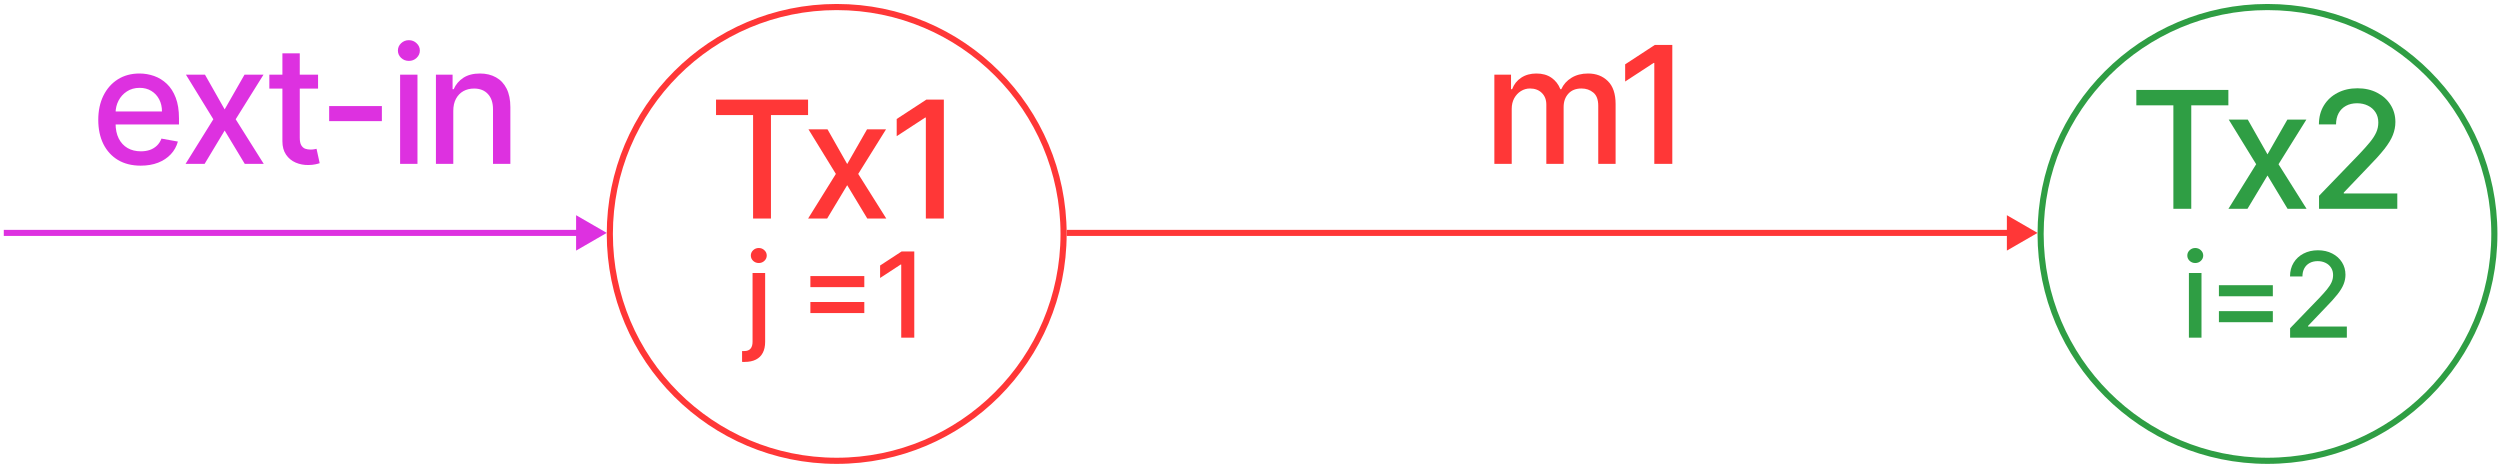
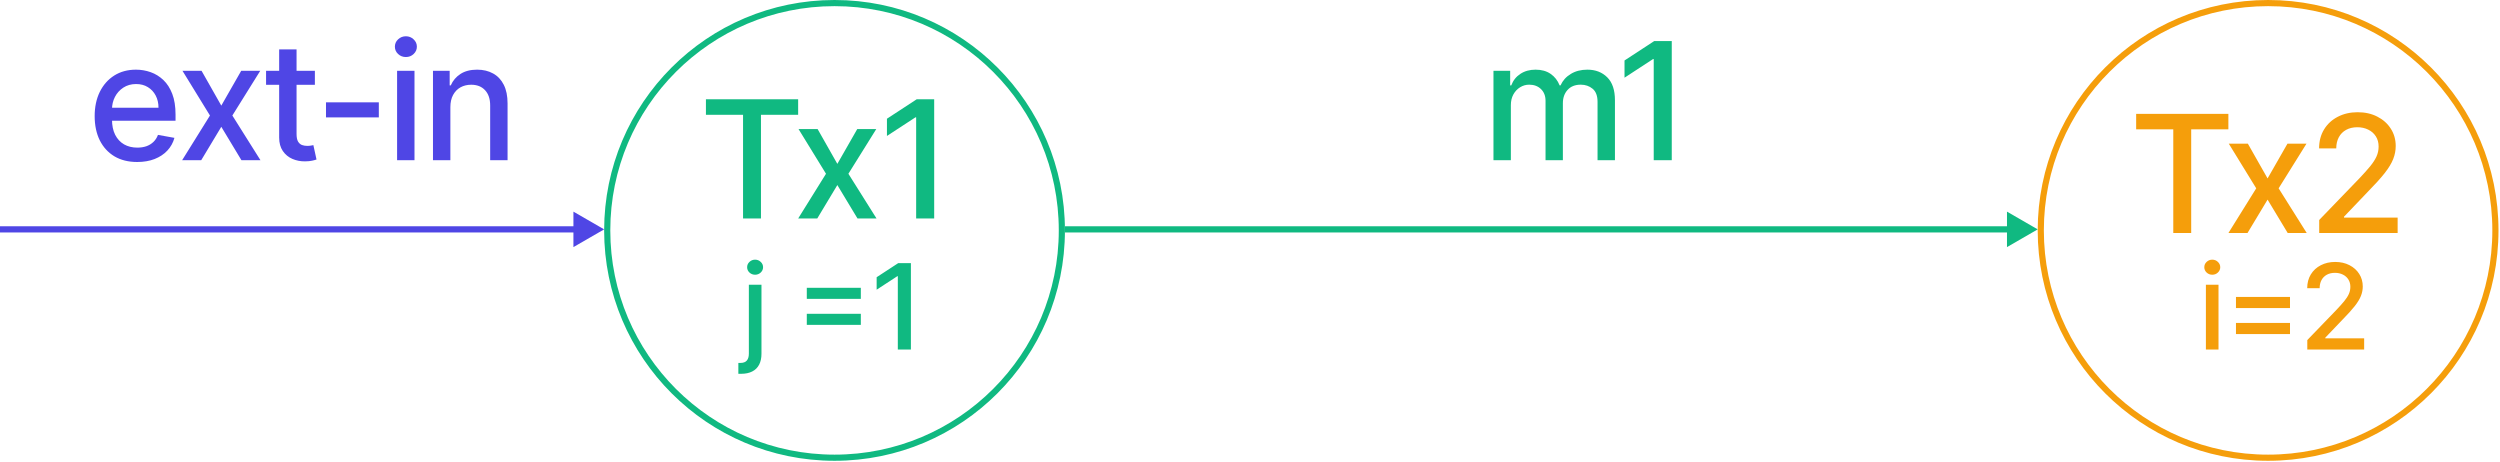
- <svg xmlns="http://www.w3.org/2000/svg" width="516" height="96" viewBox="0 0 516 96" fill="none">
-   <circle cx="172.695" cy="48.281" r="46.828" stroke="#FF3737" stroke-width="1.266" />
-   <circle cx="468.008" cy="48.281" r="46.828" stroke="#2F9E44" stroke-width="1.266" />
-   <path d="M125.234 48.07L118.906 44.417V51.724L125.234 48.07ZM0.781 48.07V48.703H119.539V48.07V47.438H0.781V48.07Z" fill="#DD31E0" />
-   <path d="M420.547 48.07L414.219 44.417V51.724L420.547 48.07ZM220.156 48.07V48.703L414.852 48.703V48.07V47.438L220.156 47.438V48.07Z" fill="#FF3737" />
-   <path d="M147.789 23.744V20.556H166.785V23.744H159.126V45.102H155.435V23.744H147.789ZM170.797 26.692L174.86 33.86L178.959 26.692H182.878L177.137 35.897L182.926 45.102H179.007L174.86 38.222L170.725 45.102H166.794L172.523 35.897L166.866 26.692H170.797ZM194.81 20.556V45.102H191.094V24.271H190.95L185.078 28.107V24.559L191.202 20.556H194.81Z" fill="#FF3737" />
-   <path d="M155.328 56.349H157.926V70.564C157.926 71.456 157.763 72.209 157.439 72.823C157.12 73.438 156.645 73.904 156.014 74.222C155.388 74.541 154.615 74.7 153.694 74.7C153.601 74.7 153.514 74.7 153.433 74.7C153.346 74.7 153.257 74.697 153.164 74.692V72.459C153.245 72.459 153.317 72.459 153.381 72.459C153.439 72.459 153.506 72.459 153.581 72.459C154.195 72.459 154.638 72.293 154.91 71.963C155.189 71.639 155.328 71.167 155.328 70.547V56.349ZM156.614 54.289C156.162 54.289 155.774 54.139 155.449 53.837C155.131 53.531 154.971 53.166 154.971 52.743C154.971 52.314 155.131 51.949 155.449 51.648C155.774 51.341 156.162 51.187 156.614 51.187C157.065 51.187 157.451 51.341 157.769 51.648C158.094 51.949 158.256 52.314 158.256 52.743C158.256 53.166 158.094 53.531 157.769 53.837C157.451 54.139 157.065 54.289 156.614 54.289ZM167.262 59.26V56.983H178.393V59.26H167.262ZM167.262 64.612V62.336H178.393V64.612H167.262ZM188.708 51.9V69.695H186.014V54.593H185.91L181.652 57.374V54.802L186.092 51.9H188.708Z" fill="#FF3737" />
-   <path d="M451.79 69.695V56.349H454.388V69.695H451.79ZM453.102 54.289C452.651 54.289 452.262 54.139 451.938 53.837C451.619 53.531 451.46 53.166 451.46 52.743C451.46 52.314 451.619 51.949 451.938 51.648C452.262 51.341 452.651 51.187 453.102 51.187C453.554 51.187 453.939 51.341 454.258 51.648C454.582 51.949 454.745 52.314 454.745 52.743C454.745 53.166 454.582 53.531 454.258 53.837C453.939 54.139 453.554 54.289 453.102 54.289ZM457.984 61.154V58.869H469.115V61.154H457.984ZM457.984 66.506V64.221H469.115V66.506H457.984ZM472.677 69.695V67.749L478.699 61.51C479.342 60.832 479.872 60.239 480.289 59.729C480.712 59.213 481.028 58.724 481.236 58.26C481.445 57.797 481.549 57.304 481.549 56.783C481.549 56.192 481.41 55.682 481.132 55.254C480.854 54.819 480.474 54.486 479.994 54.255C479.513 54.017 478.971 53.898 478.369 53.898C477.732 53.898 477.175 54.029 476.7 54.289C476.225 54.55 475.86 54.918 475.606 55.393C475.351 55.868 475.223 56.424 475.223 57.061H472.66C472.66 55.978 472.909 55.031 473.407 54.22C473.905 53.409 474.589 52.78 475.458 52.334C476.327 51.883 477.314 51.657 478.421 51.657C479.539 51.657 480.524 51.88 481.375 52.326C482.233 52.766 482.902 53.368 483.382 54.133C483.863 54.892 484.104 55.749 484.104 56.705C484.104 57.365 483.979 58.011 483.73 58.643C483.487 59.274 483.061 59.978 482.453 60.754C481.844 61.525 480.999 62.46 479.915 63.561L476.379 67.262V67.393H484.39V69.695H472.677Z" fill="#2F9E44" />
-   <path d="M29.044 34.192C27.23 34.192 25.668 33.804 24.358 33.029C23.056 32.246 22.049 31.148 21.338 29.733C20.635 28.311 20.283 26.645 20.283 24.736C20.283 22.85 20.635 21.188 21.338 19.75C22.049 18.312 23.04 17.189 24.31 16.382C25.588 15.575 27.083 15.171 28.793 15.171C29.831 15.171 30.838 15.343 31.813 15.687C32.788 16.03 33.662 16.57 34.438 17.305C35.212 18.04 35.824 18.995 36.271 20.169C36.719 21.336 36.942 22.754 36.942 24.424V25.694H22.309V23.01H33.431C33.431 22.067 33.239 21.232 32.855 20.505C32.472 19.77 31.933 19.191 31.237 18.767C30.55 18.344 29.743 18.132 28.817 18.132C27.81 18.132 26.931 18.38 26.18 18.875C25.437 19.362 24.861 20.002 24.454 20.793C24.054 21.576 23.855 22.427 23.855 23.345V25.443C23.855 26.673 24.07 27.72 24.502 28.583C24.941 29.446 25.552 30.105 26.335 30.56C27.119 31.008 28.033 31.232 29.08 31.232C29.759 31.232 30.378 31.136 30.938 30.944C31.497 30.744 31.98 30.448 32.388 30.057C32.795 29.666 33.107 29.182 33.323 28.607L36.715 29.218C36.443 30.217 35.956 31.092 35.252 31.843C34.557 32.586 33.682 33.165 32.628 33.581C31.581 33.988 30.387 34.192 29.044 34.192ZM42.306 15.411L46.369 22.578L50.468 15.411H54.387L48.646 24.616L54.435 33.82H50.516L46.369 26.941L42.234 33.82H38.303L44.032 24.616L38.375 15.411H42.306ZM65.647 15.411V18.288H55.592V15.411H65.647ZM58.288 11.001H61.872V28.415C61.872 29.11 61.976 29.634 62.183 29.985C62.391 30.329 62.659 30.564 62.986 30.692C63.322 30.812 63.685 30.872 64.077 30.872C64.365 30.872 64.616 30.852 64.832 30.812C65.048 30.772 65.216 30.74 65.335 30.716L65.983 33.676C65.775 33.756 65.479 33.836 65.096 33.916C64.712 34.004 64.233 34.052 63.658 34.06C62.715 34.076 61.836 33.908 61.021 33.557C60.206 33.205 59.547 32.662 59.043 31.927C58.54 31.192 58.288 30.269 58.288 29.158V11.001ZM78.819 21.895V24.999H67.936V21.895H78.819ZM82.582 33.82V15.411H86.166V33.82H82.582ZM84.392 12.571C83.769 12.571 83.234 12.363 82.786 11.947C82.347 11.524 82.127 11.021 82.127 10.437C82.127 9.846 82.347 9.343 82.786 8.927C83.234 8.504 83.769 8.292 84.392 8.292C85.016 8.292 85.547 8.504 85.986 8.927C86.434 9.343 86.657 9.846 86.657 10.437C86.657 11.021 86.434 11.524 85.986 11.947C85.547 12.363 85.016 12.571 84.392 12.571ZM93.558 22.89V33.82H89.975V15.411H93.414V18.407H93.642C94.066 17.433 94.729 16.65 95.632 16.058C96.542 15.467 97.689 15.171 99.071 15.171C100.326 15.171 101.424 15.435 102.367 15.963C103.31 16.482 104.041 17.257 104.56 18.288C105.08 19.318 105.339 20.593 105.339 22.111V33.82H101.756V22.542C101.756 21.208 101.408 20.165 100.713 19.414C100.018 18.655 99.063 18.276 97.849 18.276C97.018 18.276 96.279 18.455 95.632 18.815C94.992 19.174 94.485 19.702 94.109 20.397C93.742 21.084 93.558 21.915 93.558 22.89Z" fill="#DD31E0" />
-   <path d="M308.435 33.82V15.411H311.875V18.407H312.103C312.486 17.393 313.113 16.602 313.984 16.034C314.855 15.459 315.898 15.171 317.112 15.171C318.343 15.171 319.374 15.459 320.205 16.034C321.044 16.61 321.663 17.401 322.062 18.407H322.254C322.694 17.425 323.393 16.642 324.351 16.058C325.31 15.467 326.453 15.171 327.779 15.171C329.449 15.171 330.811 15.695 331.866 16.742C332.929 17.788 333.46 19.366 333.46 21.476V33.82H329.877V21.811C329.877 20.565 329.537 19.662 328.858 19.103C328.179 18.543 327.368 18.264 326.425 18.264C325.258 18.264 324.351 18.623 323.704 19.342C323.057 20.053 322.733 20.968 322.733 22.087V33.82H319.162V21.584C319.162 20.585 318.85 19.782 318.227 19.174C317.604 18.567 316.793 18.264 315.794 18.264C315.115 18.264 314.488 18.443 313.912 18.803C313.345 19.155 312.886 19.646 312.534 20.277C312.191 20.908 312.019 21.64 312.019 22.47V33.82H308.435ZM345.164 9.275V33.82H341.448V12.99H341.305L335.432 16.826V13.278L341.556 9.275H345.164Z" fill="#FF3737" />
-   <path d="M440.939 21.744V18.556H459.935V21.744H452.277V43.102H448.585V21.744H440.939ZM463.948 24.692L468.011 31.86L472.109 24.692H476.029L470.288 33.897L476.076 43.102H472.157L468.011 36.222L463.876 43.102H459.945L465.673 33.897L460.016 24.692H463.948ZM478.648 43.102V40.417L486.953 31.812C487.84 30.877 488.571 30.058 489.146 29.355C489.73 28.644 490.165 27.968 490.453 27.329C490.74 26.69 490.884 26.011 490.884 25.292C490.884 24.477 490.693 23.774 490.309 23.182C489.925 22.583 489.402 22.124 488.739 21.804C488.076 21.477 487.329 21.313 486.498 21.313C485.619 21.313 484.852 21.492 484.197 21.852C483.541 22.212 483.038 22.719 482.686 23.374C482.335 24.029 482.159 24.796 482.159 25.675H478.624C478.624 24.181 478.967 22.875 479.654 21.756C480.341 20.637 481.284 19.771 482.483 19.155C483.681 18.532 485.044 18.221 486.57 18.221C488.112 18.221 489.47 18.528 490.645 19.143C491.827 19.751 492.75 20.582 493.413 21.636C494.076 22.683 494.408 23.866 494.408 25.184C494.408 26.095 494.236 26.986 493.893 27.857C493.557 28.727 492.97 29.698 492.131 30.769C491.292 31.832 490.125 33.122 488.631 34.64L483.753 39.746V39.925H494.803V43.102H478.648Z" fill="#2F9E44" />
+ <svg xmlns="http://www.w3.org/2000/svg" width="515" height="95" viewBox="0 0 515 95" fill="none">
+   <circle cx="171.914" cy="47.461" r="46.828" stroke="#10B981" stroke-width="1.266" />
+   <circle cx="467.227" cy="47.461" r="46.828" stroke="#F59E0B" stroke-width="1.266" />
+   <path d="M124.453 47.25L118.125 43.596V50.904L124.453 47.25ZM0 47.25V47.883H118.758V47.25V46.617H0V47.25Z" fill="#4F46E5" />
+   <path d="M419.766 47.25L413.438 43.596V50.904L419.766 47.25ZM219.375 47.25V47.883L414.07 47.883V47.25V46.617L219.375 46.617V47.25Z" fill="#10B981" />
+   <path d="M154.265 58.653H156.863V72.869C156.863 73.761 156.701 74.514 156.377 75.128C156.058 75.742 155.583 76.209 154.951 76.527C154.326 76.846 153.553 77.005 152.631 77.005C152.539 77.005 152.452 77.005 152.371 77.005C152.284 77.005 152.194 77.002 152.101 76.996V74.763C152.183 74.763 152.255 74.763 152.319 74.763C152.377 74.763 152.443 74.763 152.519 74.763C153.133 74.763 153.576 74.598 153.848 74.268C154.126 73.944 154.265 73.471 154.265 72.852V58.653ZM155.551 56.594C155.099 56.594 154.711 56.444 154.387 56.142C154.068 55.835 153.909 55.47 153.909 55.047C153.909 54.619 154.068 54.254 154.387 53.953C154.711 53.645 155.099 53.492 155.551 53.492C156.003 53.492 156.388 53.645 156.707 53.953C157.031 54.254 157.193 54.619 157.193 55.047C157.193 55.47 157.031 55.835 156.707 56.142C156.388 56.444 156.003 56.594 155.551 56.594ZM166.2 61.564V59.288H177.331V61.564H166.2ZM166.2 66.917V64.64H177.331V66.917H166.2ZM187.645 54.205V72H184.951V56.898H184.847L180.589 59.679V57.107L185.03 54.205H187.645Z" fill="#10B981" />
+   <path d="M454.415 72V58.653H457.013V72H454.415ZM455.727 56.594C455.276 56.594 454.887 56.444 454.563 56.142C454.244 55.835 454.085 55.47 454.085 55.047C454.085 54.619 454.244 54.254 454.563 53.953C454.887 53.645 455.276 53.492 455.727 53.492C456.179 53.492 456.564 53.645 456.883 53.953C457.207 54.254 457.37 54.619 457.37 55.047C457.37 55.47 457.207 55.835 456.883 56.142C456.564 56.444 456.179 56.594 455.727 56.594ZM460.609 63.459V61.173H471.74V63.459H460.609ZM460.609 68.811V66.526H471.74V68.811H460.609ZM475.302 72V70.054L481.324 63.815C481.967 63.137 482.497 62.543 482.914 62.033C483.337 61.518 483.653 61.029 483.861 60.565C484.07 60.102 484.174 59.609 484.174 59.088C484.174 58.497 484.035 57.987 483.757 57.559C483.479 57.124 483.099 56.791 482.619 56.559C482.138 56.322 481.596 56.203 480.994 56.203C480.357 56.203 479.8 56.333 479.325 56.594C478.85 56.855 478.485 57.223 478.231 57.698C477.976 58.173 477.848 58.729 477.848 59.366H475.285C475.285 58.283 475.534 57.336 476.032 56.525C476.53 55.714 477.214 55.085 478.083 54.639C478.952 54.187 479.939 53.961 481.046 53.961C482.164 53.961 483.149 54.184 484 54.63C484.858 55.071 485.527 55.673 486.007 56.438C486.488 57.197 486.729 58.054 486.729 59.01C486.729 59.67 486.604 60.316 486.355 60.947C486.112 61.579 485.686 62.283 485.078 63.059C484.469 63.829 483.624 64.765 482.54 65.865L479.004 69.567V69.697H487.015V72H475.302Z" fill="#F59E0B" />
+   <path d="M28.263 33.371C26.449 33.371 24.887 32.984 23.577 32.209C22.274 31.426 21.268 30.327 20.556 28.913C19.853 27.491 19.502 25.825 19.502 23.915C19.502 22.03 19.853 20.368 20.556 18.93C21.268 17.491 22.258 16.369 23.529 15.562C24.807 14.755 26.301 14.351 28.011 14.351C29.05 14.351 30.057 14.523 31.032 14.867C32.006 15.21 32.881 15.749 33.656 16.485C34.431 17.22 35.042 18.174 35.49 19.349C35.937 20.515 36.161 21.934 36.161 23.604V24.874H21.527V22.189H32.65C32.65 21.247 32.458 20.412 32.074 19.685C31.691 18.95 31.151 18.37 30.456 17.947C29.769 17.523 28.962 17.311 28.035 17.311C27.029 17.311 26.15 17.559 25.398 18.055C24.655 18.542 24.08 19.181 23.673 19.972C23.273 20.755 23.073 21.606 23.073 22.525V24.622C23.073 25.853 23.289 26.9 23.721 27.762C24.16 28.625 24.771 29.285 25.554 29.74C26.337 30.188 27.252 30.411 28.299 30.411C28.978 30.411 29.597 30.315 30.157 30.124C30.716 29.924 31.199 29.628 31.607 29.237C32.014 28.845 32.326 28.362 32.542 27.787L35.933 28.398C35.662 29.396 35.174 30.271 34.471 31.023C33.776 31.765 32.901 32.345 31.846 32.76C30.8 33.168 29.605 33.371 28.263 33.371ZM41.525 14.591L45.588 21.758L49.687 14.591H53.606L47.865 23.796L53.654 33H49.734L45.588 26.121L41.453 33H37.522L43.251 23.796L37.594 14.591H41.525ZM64.866 14.591V17.467H54.81V14.591H64.866ZM57.507 10.18H61.091V27.595C61.091 28.29 61.194 28.813 61.402 29.165C61.61 29.508 61.878 29.744 62.205 29.872C62.541 29.992 62.904 30.052 63.296 30.052C63.584 30.052 63.835 30.032 64.051 29.992C64.267 29.952 64.434 29.92 64.554 29.896L65.201 32.856C64.994 32.936 64.698 33.016 64.314 33.096C63.931 33.184 63.452 33.232 62.876 33.24C61.934 33.256 61.055 33.088 60.24 32.736C59.425 32.385 58.765 31.841 58.262 31.106C57.759 30.371 57.507 29.448 57.507 28.338V10.18ZM78.038 21.075V24.179H67.155V21.075H78.038ZM81.801 33V14.591H85.385V33H81.801ZM83.611 11.75C82.988 11.75 82.452 11.543 82.005 11.127C81.566 10.704 81.346 10.2 81.346 9.617C81.346 9.026 81.566 8.522 82.005 8.107C82.452 7.684 82.988 7.472 83.611 7.472C84.234 7.472 84.766 7.684 85.205 8.107C85.653 8.522 85.876 9.026 85.876 9.617C85.876 10.2 85.653 10.704 85.205 11.127C84.766 11.543 84.234 11.75 83.611 11.75ZM92.777 22.07V33H89.193V14.591H92.633V17.587H92.861C93.284 16.612 93.947 15.829 94.85 15.238C95.761 14.647 96.908 14.351 98.29 14.351C99.544 14.351 100.643 14.615 101.586 15.142C102.529 15.662 103.26 16.437 103.779 17.467C104.299 18.498 104.558 19.773 104.558 21.291V33H100.975V21.722C100.975 20.388 100.627 19.345 99.932 18.594C99.237 17.835 98.282 17.455 97.067 17.455C96.237 17.455 95.498 17.635 94.85 17.995C94.211 18.354 93.704 18.882 93.328 19.577C92.961 20.264 92.777 21.095 92.777 22.07Z" fill="#4F46E5" />
+   <path d="M307.654 33V14.591H311.094V17.587H311.321C311.705 16.572 312.332 15.781 313.203 15.214C314.074 14.639 315.117 14.351 316.331 14.351C317.562 14.351 318.592 14.639 319.423 15.214C320.262 15.789 320.882 16.58 321.281 17.587H321.473C321.912 16.604 322.611 15.821 323.57 15.238C324.529 14.647 325.672 14.351 326.998 14.351C328.668 14.351 330.03 14.875 331.085 15.921C332.148 16.968 332.679 18.546 332.679 20.655V33H329.095V20.991C329.095 19.744 328.756 18.842 328.077 18.282C327.397 17.723 326.586 17.443 325.644 17.443C324.477 17.443 323.57 17.803 322.923 18.522C322.276 19.233 321.952 20.148 321.952 21.267V33H318.381V20.763C318.381 19.765 318.069 18.962 317.446 18.354C316.823 17.747 316.012 17.443 315.013 17.443C314.334 17.443 313.706 17.623 313.131 17.983C312.564 18.334 312.104 18.826 311.753 19.457C311.409 20.088 311.238 20.819 311.238 21.65V33H307.654ZM344.383 8.455V33H340.667V12.17H340.523L334.651 16.005V12.458L340.775 8.455H344.383Z" fill="#10B981" />
+   <path d="M440.048 26.643V23.454H459.045V26.643H451.386V48H447.695V26.643H440.048ZM463.057 29.591L467.12 36.758L471.219 29.591H475.138L469.397 38.795L475.186 48H471.267L467.12 41.121L462.985 48H459.054L464.783 38.795L459.126 29.591H463.057ZM477.757 48V45.315L486.063 36.71C486.949 35.775 487.681 34.956 488.256 34.253C488.839 33.542 489.275 32.867 489.562 32.228C489.85 31.588 489.994 30.909 489.994 30.19C489.994 29.375 489.802 28.672 489.418 28.081C489.035 27.482 488.512 27.022 487.848 26.703C487.185 26.375 486.438 26.211 485.607 26.211C484.728 26.211 483.961 26.391 483.306 26.75C482.651 27.11 482.147 27.617 481.796 28.273C481.444 28.928 481.269 29.695 481.269 30.574H477.733C477.733 29.079 478.076 27.773 478.764 26.655C479.451 25.536 480.394 24.669 481.592 24.054C482.791 23.431 484.153 23.119 485.679 23.119C487.221 23.119 488.579 23.427 489.754 24.042C490.936 24.649 491.859 25.48 492.523 26.535C493.186 27.581 493.517 28.764 493.517 30.082C493.517 30.993 493.345 31.884 493.002 32.755C492.666 33.626 492.079 34.597 491.24 35.667C490.401 36.73 489.235 38.02 487.74 39.538L482.863 44.644V44.824H493.913V48H477.757Z" fill="#F59E0B" />
+   <path d="M145.421 23.643V20.454H164.418V23.643H156.759V45H153.068V23.643H145.421ZM168.43 26.591L172.493 33.758L176.592 26.591H180.511L174.77 35.795L180.559 45H176.64L172.493 38.121L168.358 45H164.427L170.156 35.795L164.499 26.591H168.43ZM192.442 20.454V45H188.727V24.17H188.583L182.71 28.005V24.458L188.835 20.454H192.442Z" fill="#10B981" />
</svg>
